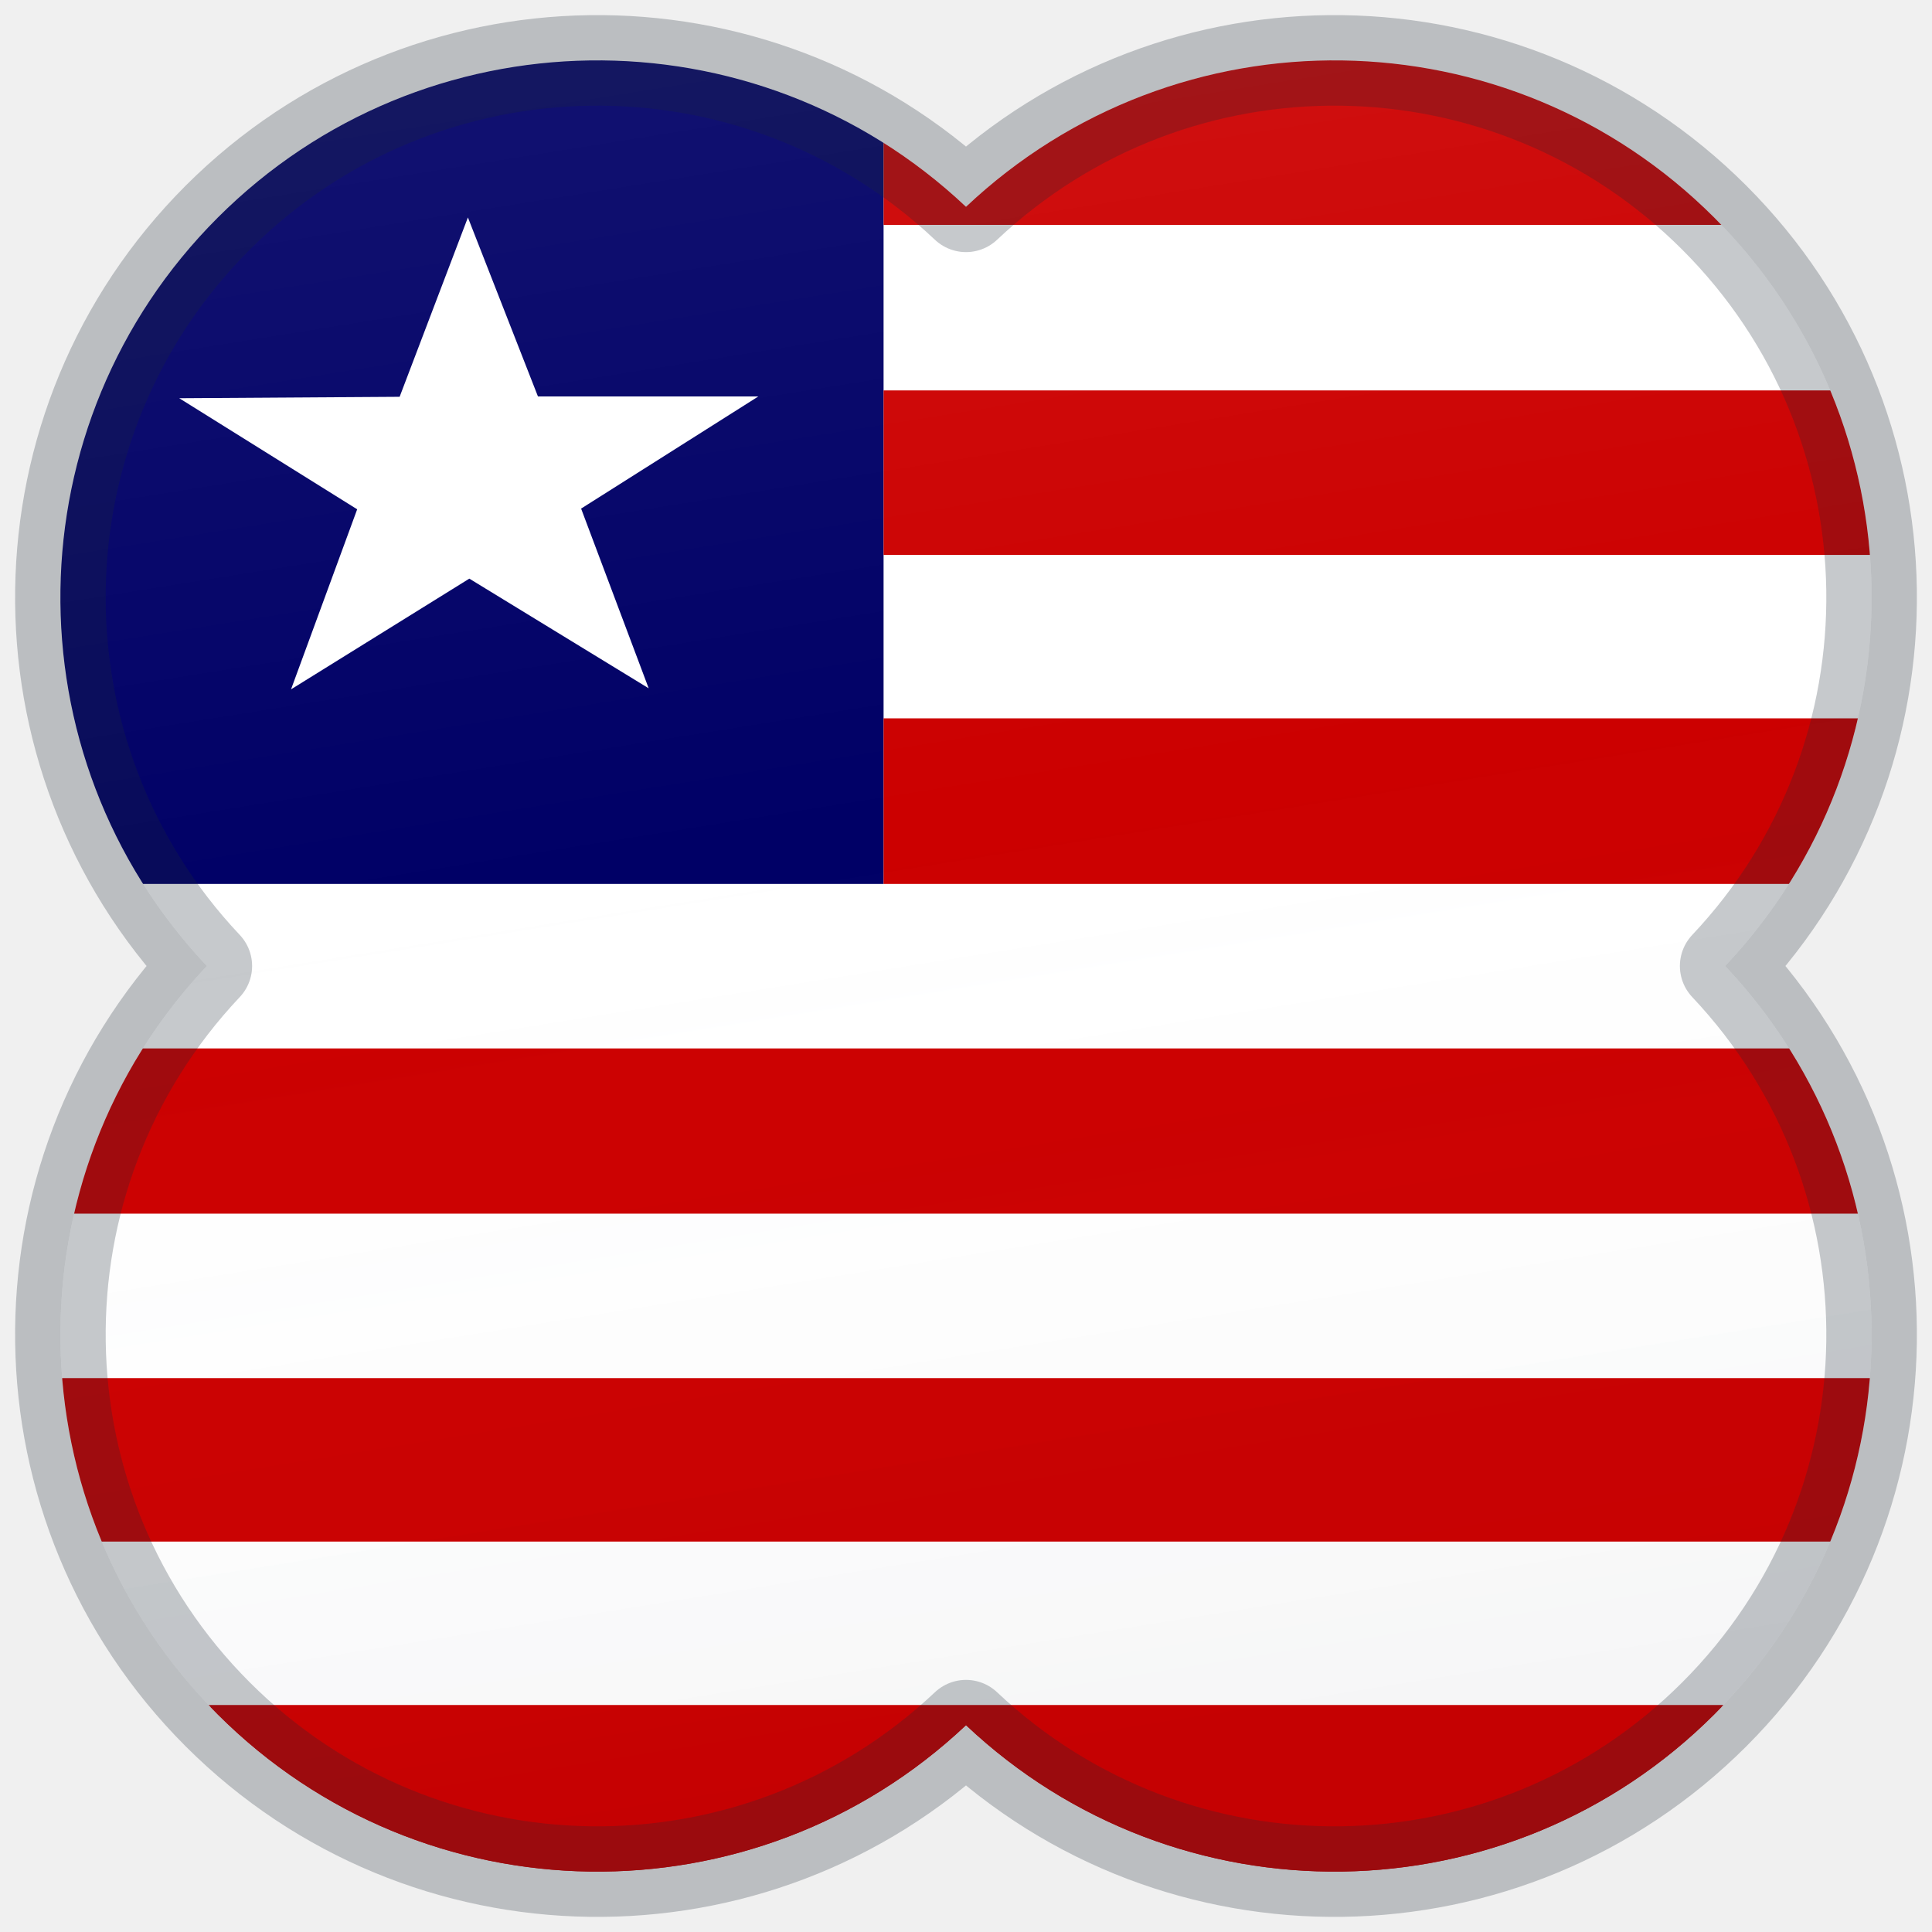
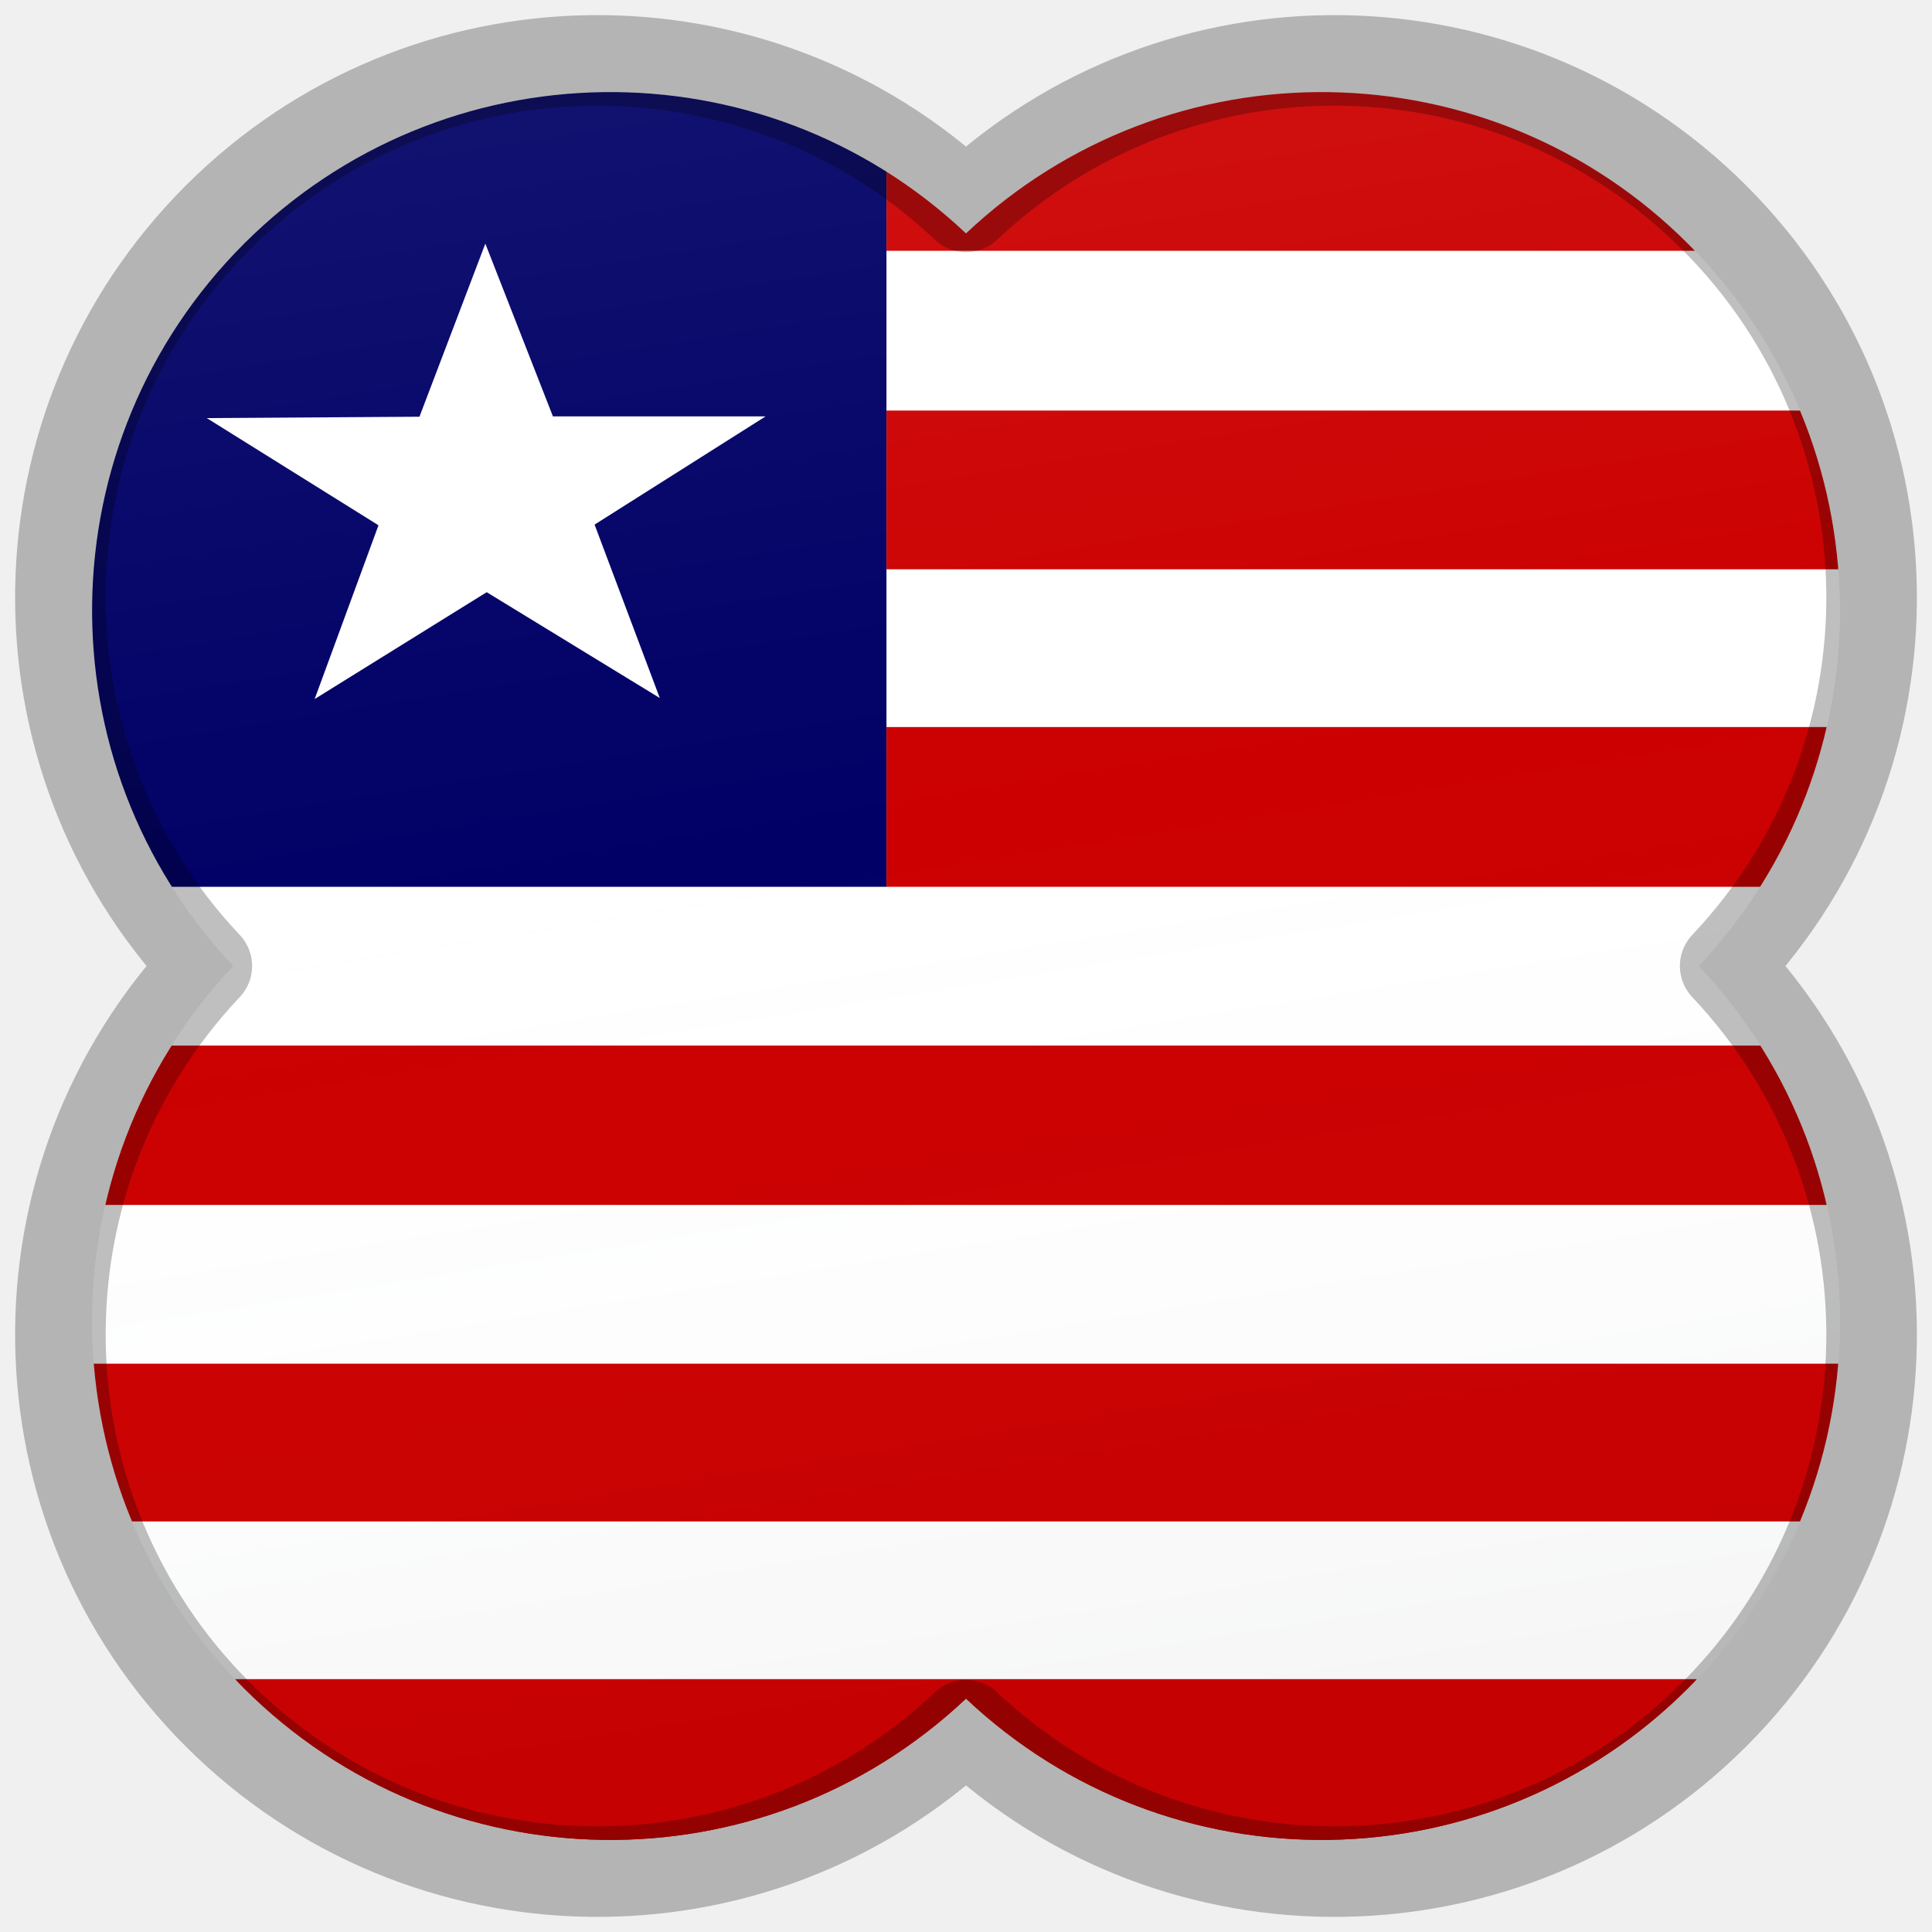
<svg xmlns="http://www.w3.org/2000/svg" viewBox="0 0 512 512" width="512" height="512" role="img" aria-labelledby="petal-soft-lr-title">
  <defs>
    <path id="petal-soft-lr-shape" d="M 256 54.811 A 142.322 142.322 0 0 1 457.189 256 A 142.322 142.322 0 0 1 256 457.189 A 142.322 142.322 0 0 1 54.811 256 A 142.322 142.322 0 0 1 256 54.811 Z" />
    <clipPath id="petal-soft-lr-clip" clipPathUnits="userSpaceOnUse">
      <path d="M 256 54.811 A 142.322 142.322 0 0 1 457.189 256 A 142.322 142.322 0 0 1 256 457.189 A 142.322 142.322 0 0 1 54.811 256 A 142.322 142.322 0 0 1 256 54.811 Z" />
    </clipPath>
    <linearGradient id="petal-soft-lr-shade" x1="0" y1="0" x2="0.16" y2="1">
      <stop offset="0%" stop-color="#ffffff" stop-opacity=".075" />
      <stop offset="48%" stop-color="#ffffff" stop-opacity="0" />
      <stop offset="100%" stop-color="#151a2b" stop-opacity=".038" />
    </linearGradient>
    <clipPath id="petal-soft-lr-source-lr-a">
      <path fill-opacity=".7" d="M0 0h512v512H0z" />
    </clipPath>
  </defs>
-   <g clip-path="url(#petal-soft-lr-clip)">
-     <path d="M 256 54.811 A 142.322 142.322 0 0 1 457.189 256 A 142.322 142.322 0 0 1 256 457.189 A 142.322 142.322 0 0 1 54.811 256 A 142.322 142.322 0 0 1 256 54.811 Z" fill="#fff" />
-     <g transform="translate(16, 16) scale(0.9375)">
-       <g fill-rule="evenodd" clip-path="url(#petal-soft-lr-source-lr-a)">
-         <path fill="#fff" d="M0 0h767.9v512H0z" />
-         <path fill="#006" d="M0 0h232.7v232.8H0z" />
-         <path fill="#c00" d="M0 464.9h767.9V512H0z" />
-         <path fill="#c00" d="M0 465.4h767.9V512H0zm0-92.9h767.9v46.2H0zm0-93.2h766V326H0zM232.7 0h535.1v46.5H232.7zm0 186h535.1v46.8H232.7zm0-92.7h535.1v46.5H232.7z" />
-         <path fill="#fff" d="m166.3 177.5-50.7-31-50.4 31.3 18.7-50.9-50.3-31.4 62.3-.4 19.3-50.7L135 95h62.3l-50.1 31.7z" />
+   <g transform="translate(8.96, 8.96) scale(0.965)">
+     <g clip-path="url(#petal-soft-lr-clip)">
+       <path d="M 256 54.811 A 142.322 142.322 0 0 1 457.189 256 A 142.322 142.322 0 0 1 256 457.189 A 142.322 142.322 0 0 1 54.811 256 A 142.322 142.322 0 0 1 256 54.811 Z" fill="#fff" />
+       <g transform="translate(16, 16) scale(0.9375)">
+         <g fill-rule="evenodd" clip-path="url(#petal-soft-lr-source-lr-a)">
+           <path fill="#fff" d="M0 0h767.9v512H0z" />
+           <path fill="#006" d="M0 0h232.7v232.8H0z" />
+           <path fill="#c00" d="M0 464.9h767.9V512H0z" />
+           <path fill="#c00" d="M0 465.4h767.9V512H0zm0-92.9h767.9v46.2H0zm0-93.2h766V326H0zM232.7 0h535.1v46.5H232.7zm0 186h535.1v46.8H232.7zm0-92.7h535.1v46.5H232.7z" />
+           <path fill="#fff" d="m166.3 177.5-50.7-31-50.4 31.3 18.7-50.9-50.3-31.4 62.3-.4 19.3-50.7L135 95h62.3l-50.1 31.7z" />
+         </g>
      </g>
+       <path d="M 256 54.811 A 142.322 142.322 0 0 1 457.189 256 A 142.322 142.322 0 0 1 256 457.189 A 142.322 142.322 0 0 1 54.811 256 A 142.322 142.322 0 0 1 256 54.811 Z" fill="url(#petal-soft-lr-shade)" />
    </g>
-     <path d="M 256 54.811 A 142.322 142.322 0 0 1 457.189 256 A 142.322 142.322 0 0 1 256 457.189 A 142.322 142.322 0 0 1 54.811 256 A 142.322 142.322 0 0 1 256 54.811 Z" fill="url(#petal-soft-lr-shade)" />
  </g>
-   <path d="M 256 54.811 A 142.322 142.322 0 0 1 457.189 256 A 142.322 142.322 0 0 1 256 457.189 A 142.322 142.322 0 0 1 54.811 256 A 142.322 142.322 0 0 1 256 54.811 Z" fill="none" stroke="#1f2937" stroke-width="24" stroke-opacity="0.25" stroke-linejoin="round" />
+   <path d="M 256 54.811 A 142.322 142.322 0 0 1 457.189 256 A 142.322 142.322 0 0 1 256 457.189 A 142.322 142.322 0 0 1 54.811 256 A 142.322 142.322 0 0 1 256 54.811 Z" fill="none" stroke="currentColor" stroke-width="24" stroke-opacity="0.25" stroke-linejoin="round" />
</svg>
